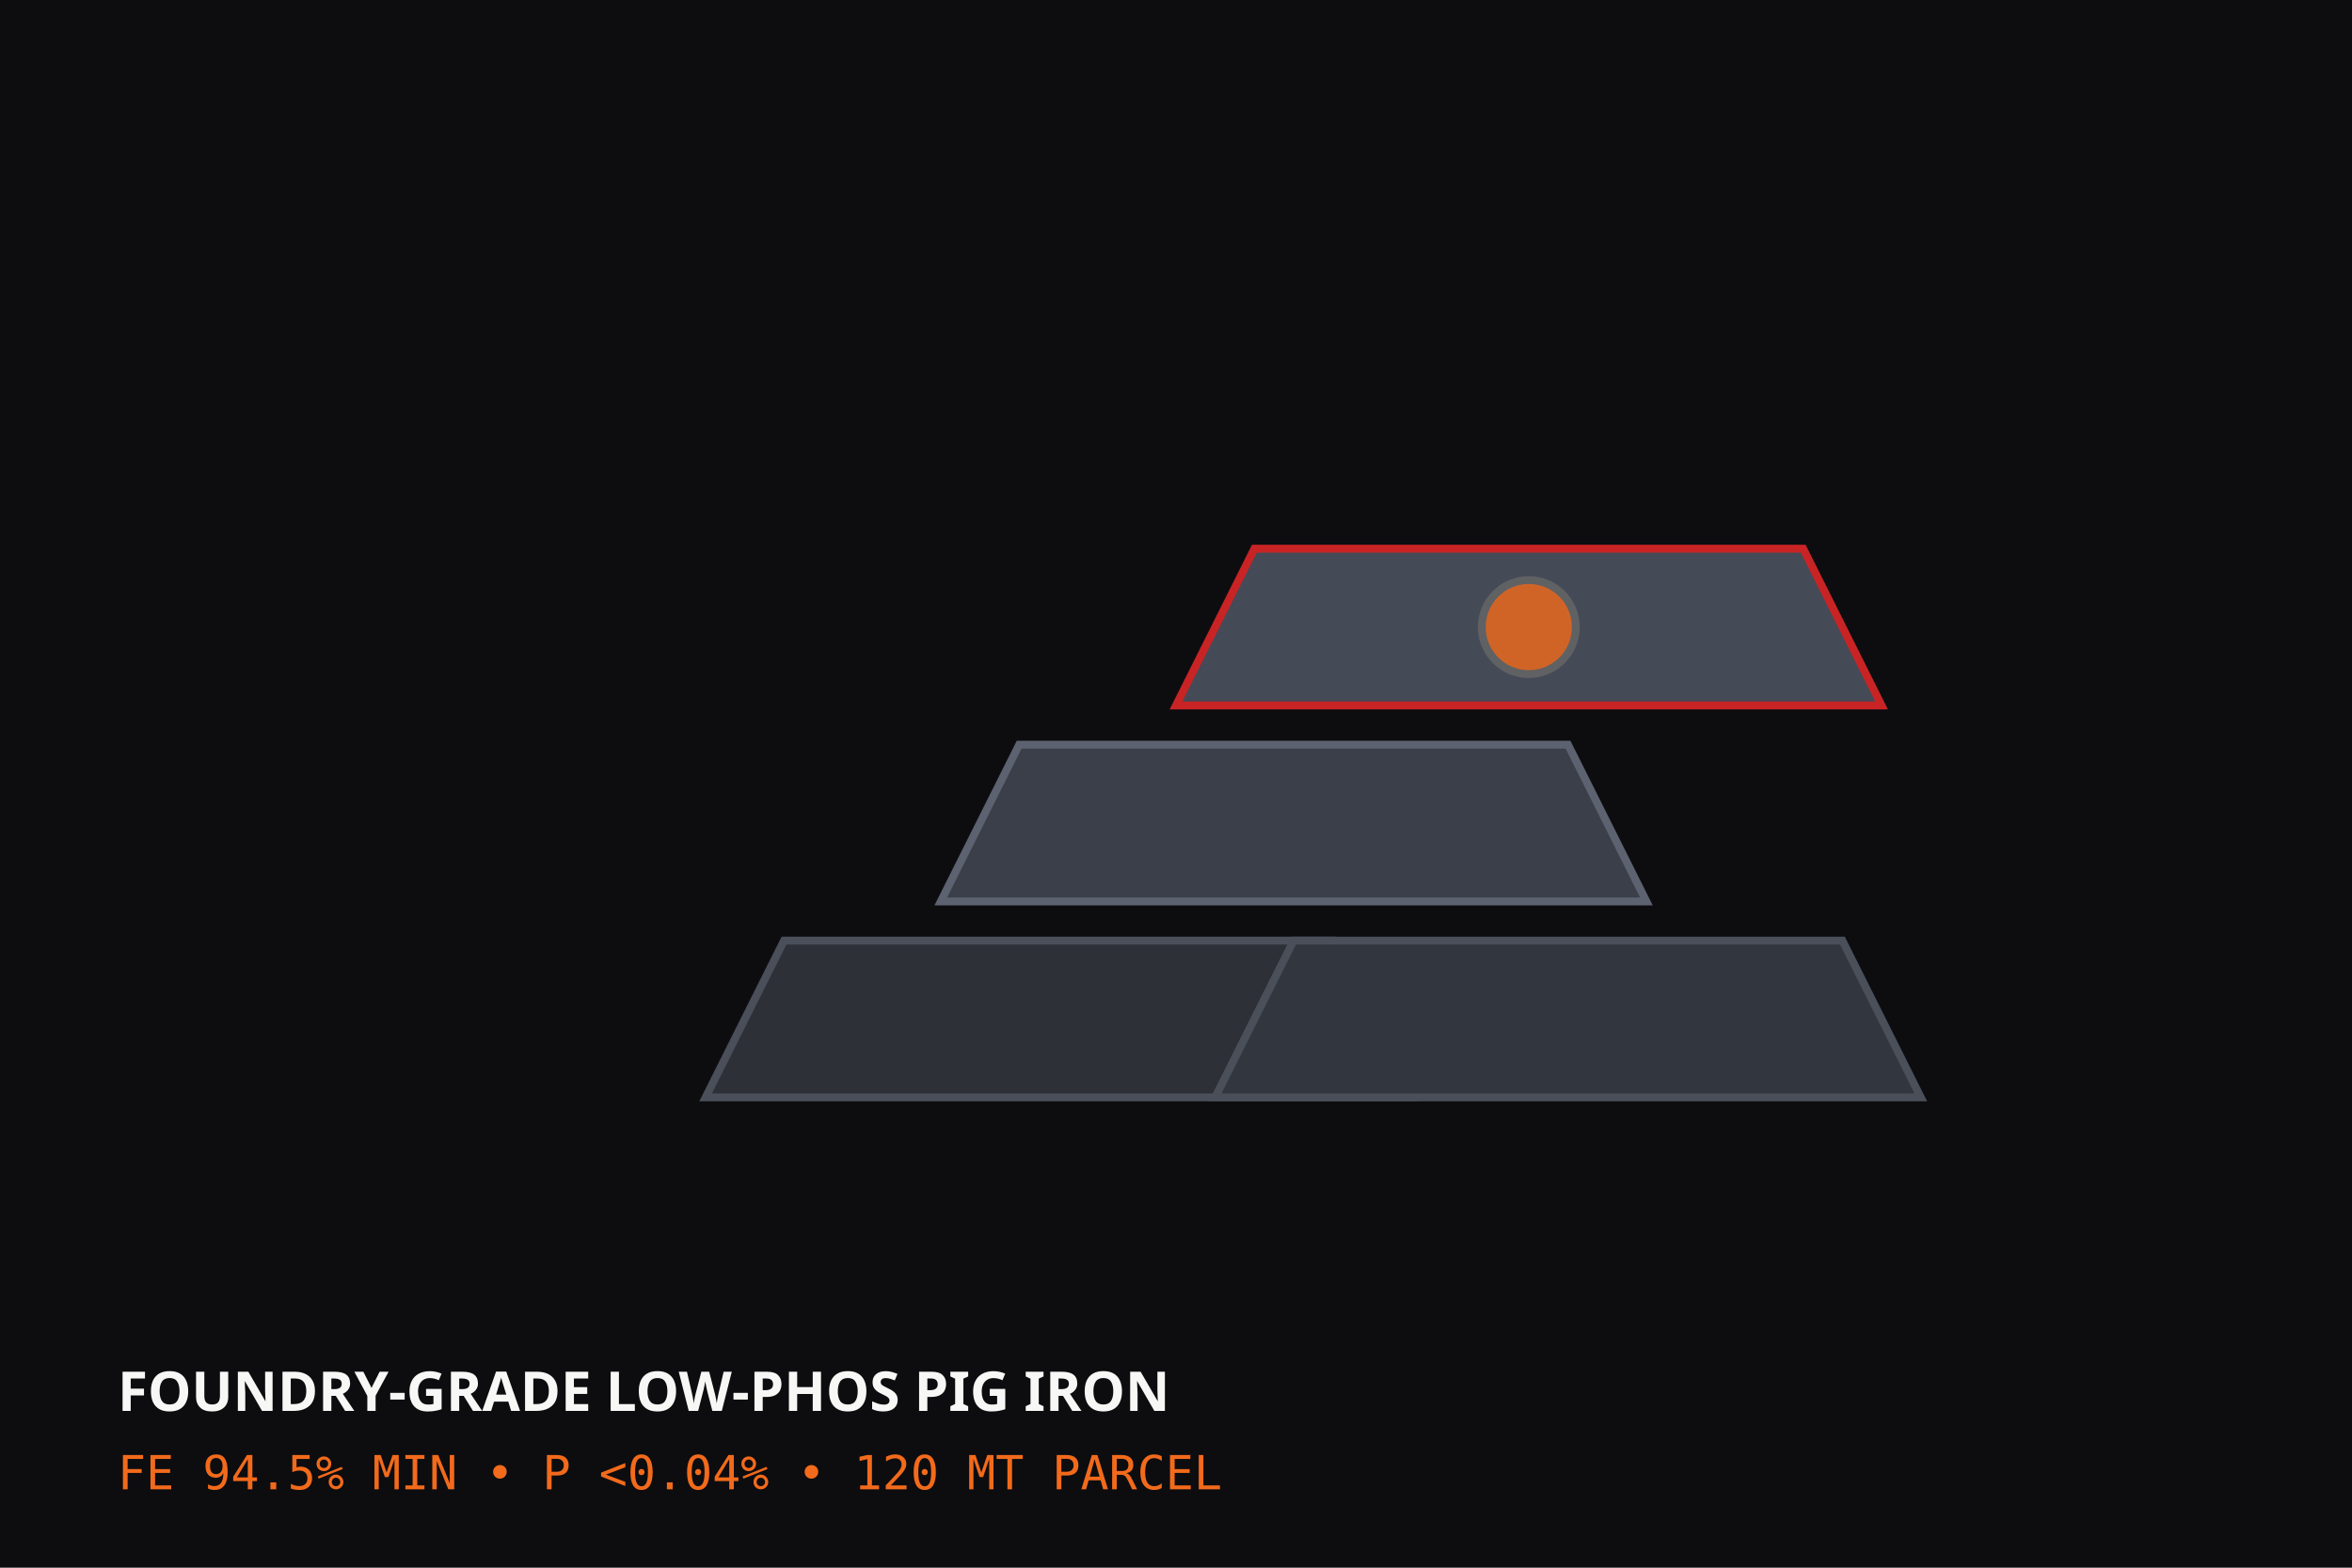
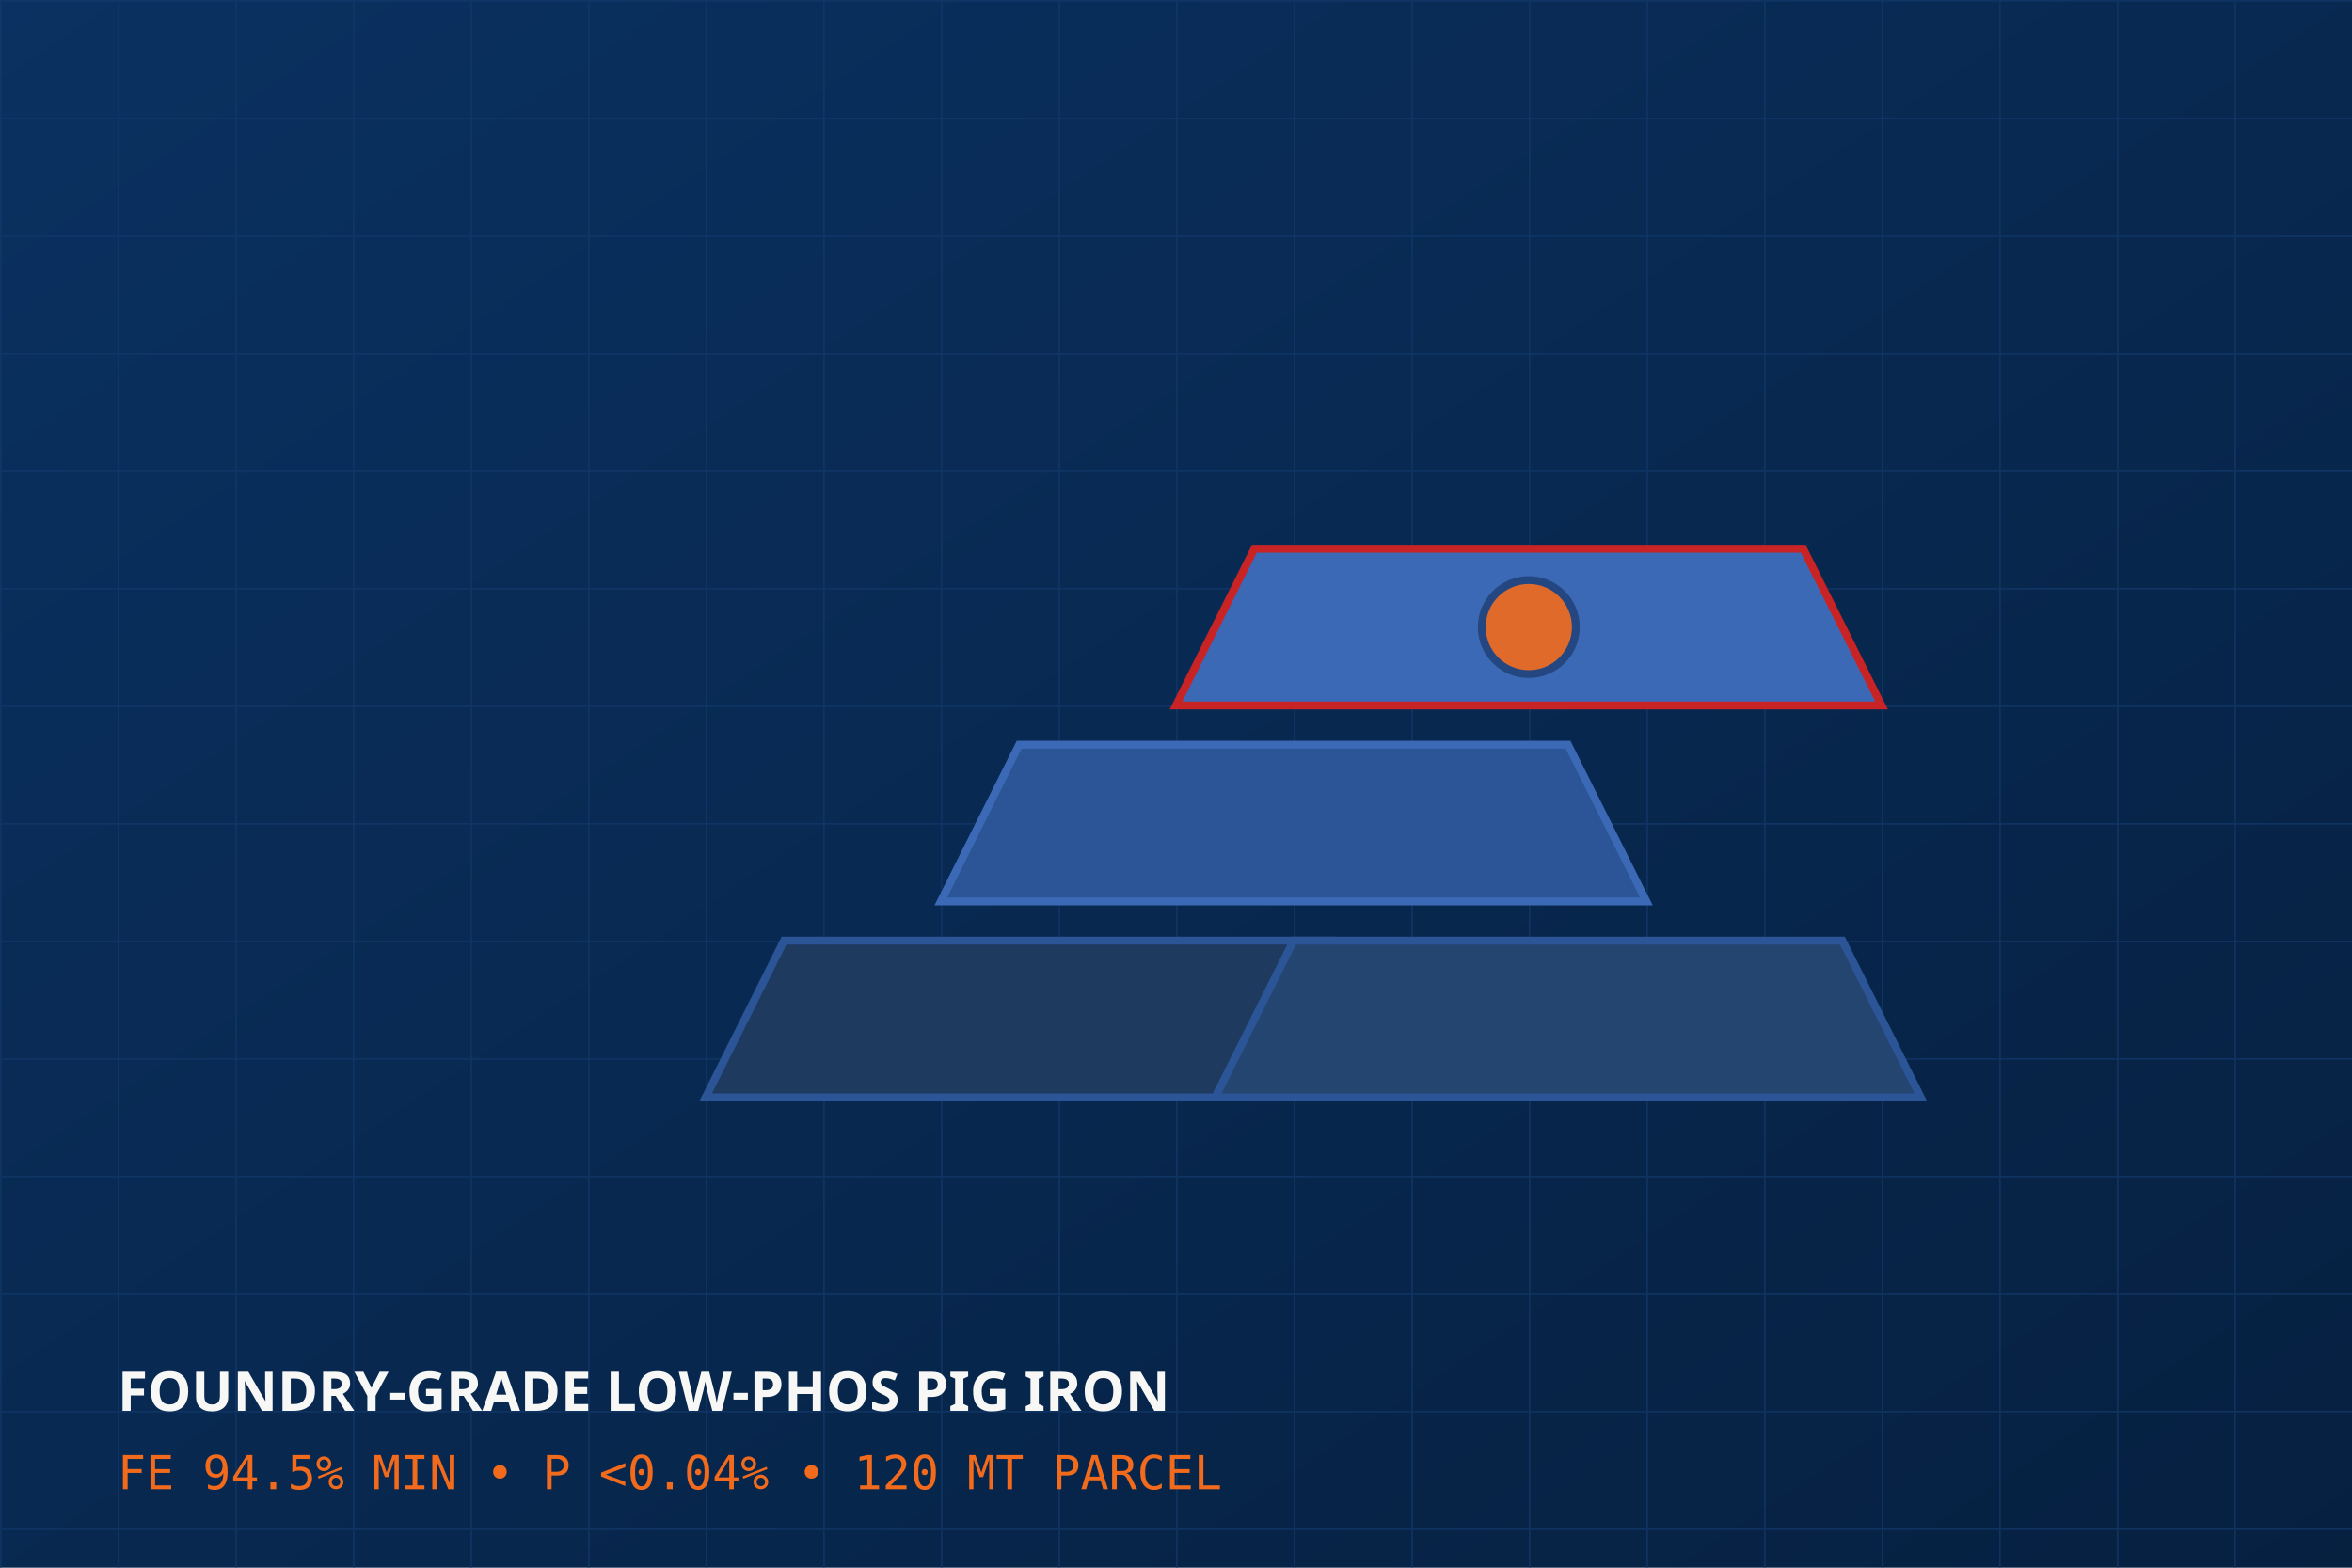
<svg xmlns="http://www.w3.org/2000/svg" viewBox="0 0 600 400" width="100%" height="100%">
-   <rect width="600" height="400" fill="#0d0d10" />
-   <g transform="translate(160, 100)" stroke="#666" stroke-width="2" fill="#222">
-     <polygon points="40,140 180,140 200,180 20,180" fill="#2d3036" stroke="#4a4f59" />
-     <polygon points="170,140 310,140 330,180 150,180" fill="#32363e" stroke="#4a4f59" />
-     <polygon points="100,90 240,90 260,130 80,130" fill="#3a3f49" stroke="#5c626f" />
-     <polygon points="160,40 300,40 320,80 140,80" fill="#444a56" stroke="#c82425" />
-     <circle cx="230" cy="60" r="12" fill="#f26a1b" opacity="0.8" />
+   <defs>
+     <linearGradient id="bgPig" x1="0%" y1="0%" x2="100%" y2="100%">
+       <stop offset="0%" stop-color="#0a3161" />
+       <stop offset="100%" stop-color="#062040" />
+     </linearGradient>
+     <pattern id="gridPig" width="30" height="30" patternUnits="userSpaceOnUse">
+       <path d="M 30 0 L 0 0 0 30" fill="none" stroke="#13396b" stroke-width="0.8" />
+     </pattern>
+   </defs>
+   <rect width="600" height="400" fill="url(#bgPig)" />
+   <rect width="600" height="400" fill="url(#gridPig)" opacity="0.7" />
+   <g transform="translate(160, 100)" stroke="#21447b" stroke-width="2" fill="#13396b">
+     <polygon points="40,140 180,140 200,180 20,180" fill="#1e3a5f" stroke="#2c5597" />
+     <polygon points="170,140 310,140 330,180 150,180" fill="#234570" stroke="#2c5597" />
+     <polygon points="100,90 240,90 260,130 80,130" fill="#2c5597" stroke="#3b69b5" />
+     <polygon points="160,40 300,40 320,80 140,80" fill="#3b69b5" stroke="#c82425" />
+     <circle cx="230" cy="60" r="12" fill="#f26a1b" opacity="0.9" />
  </g>
  <text x="30" y="360" fill="#f7f7f5" font-family="sans-serif" font-size="14" font-weight="700">FOUNDRY-GRADE LOW-PHOS PIG IRON</text>
  <text x="30" y="380" fill="#f26a1b" font-family="monospace" font-size="12">FE 94.5% MIN • P &lt;0.04% • 120 MT PARCEL</text>
</svg>
